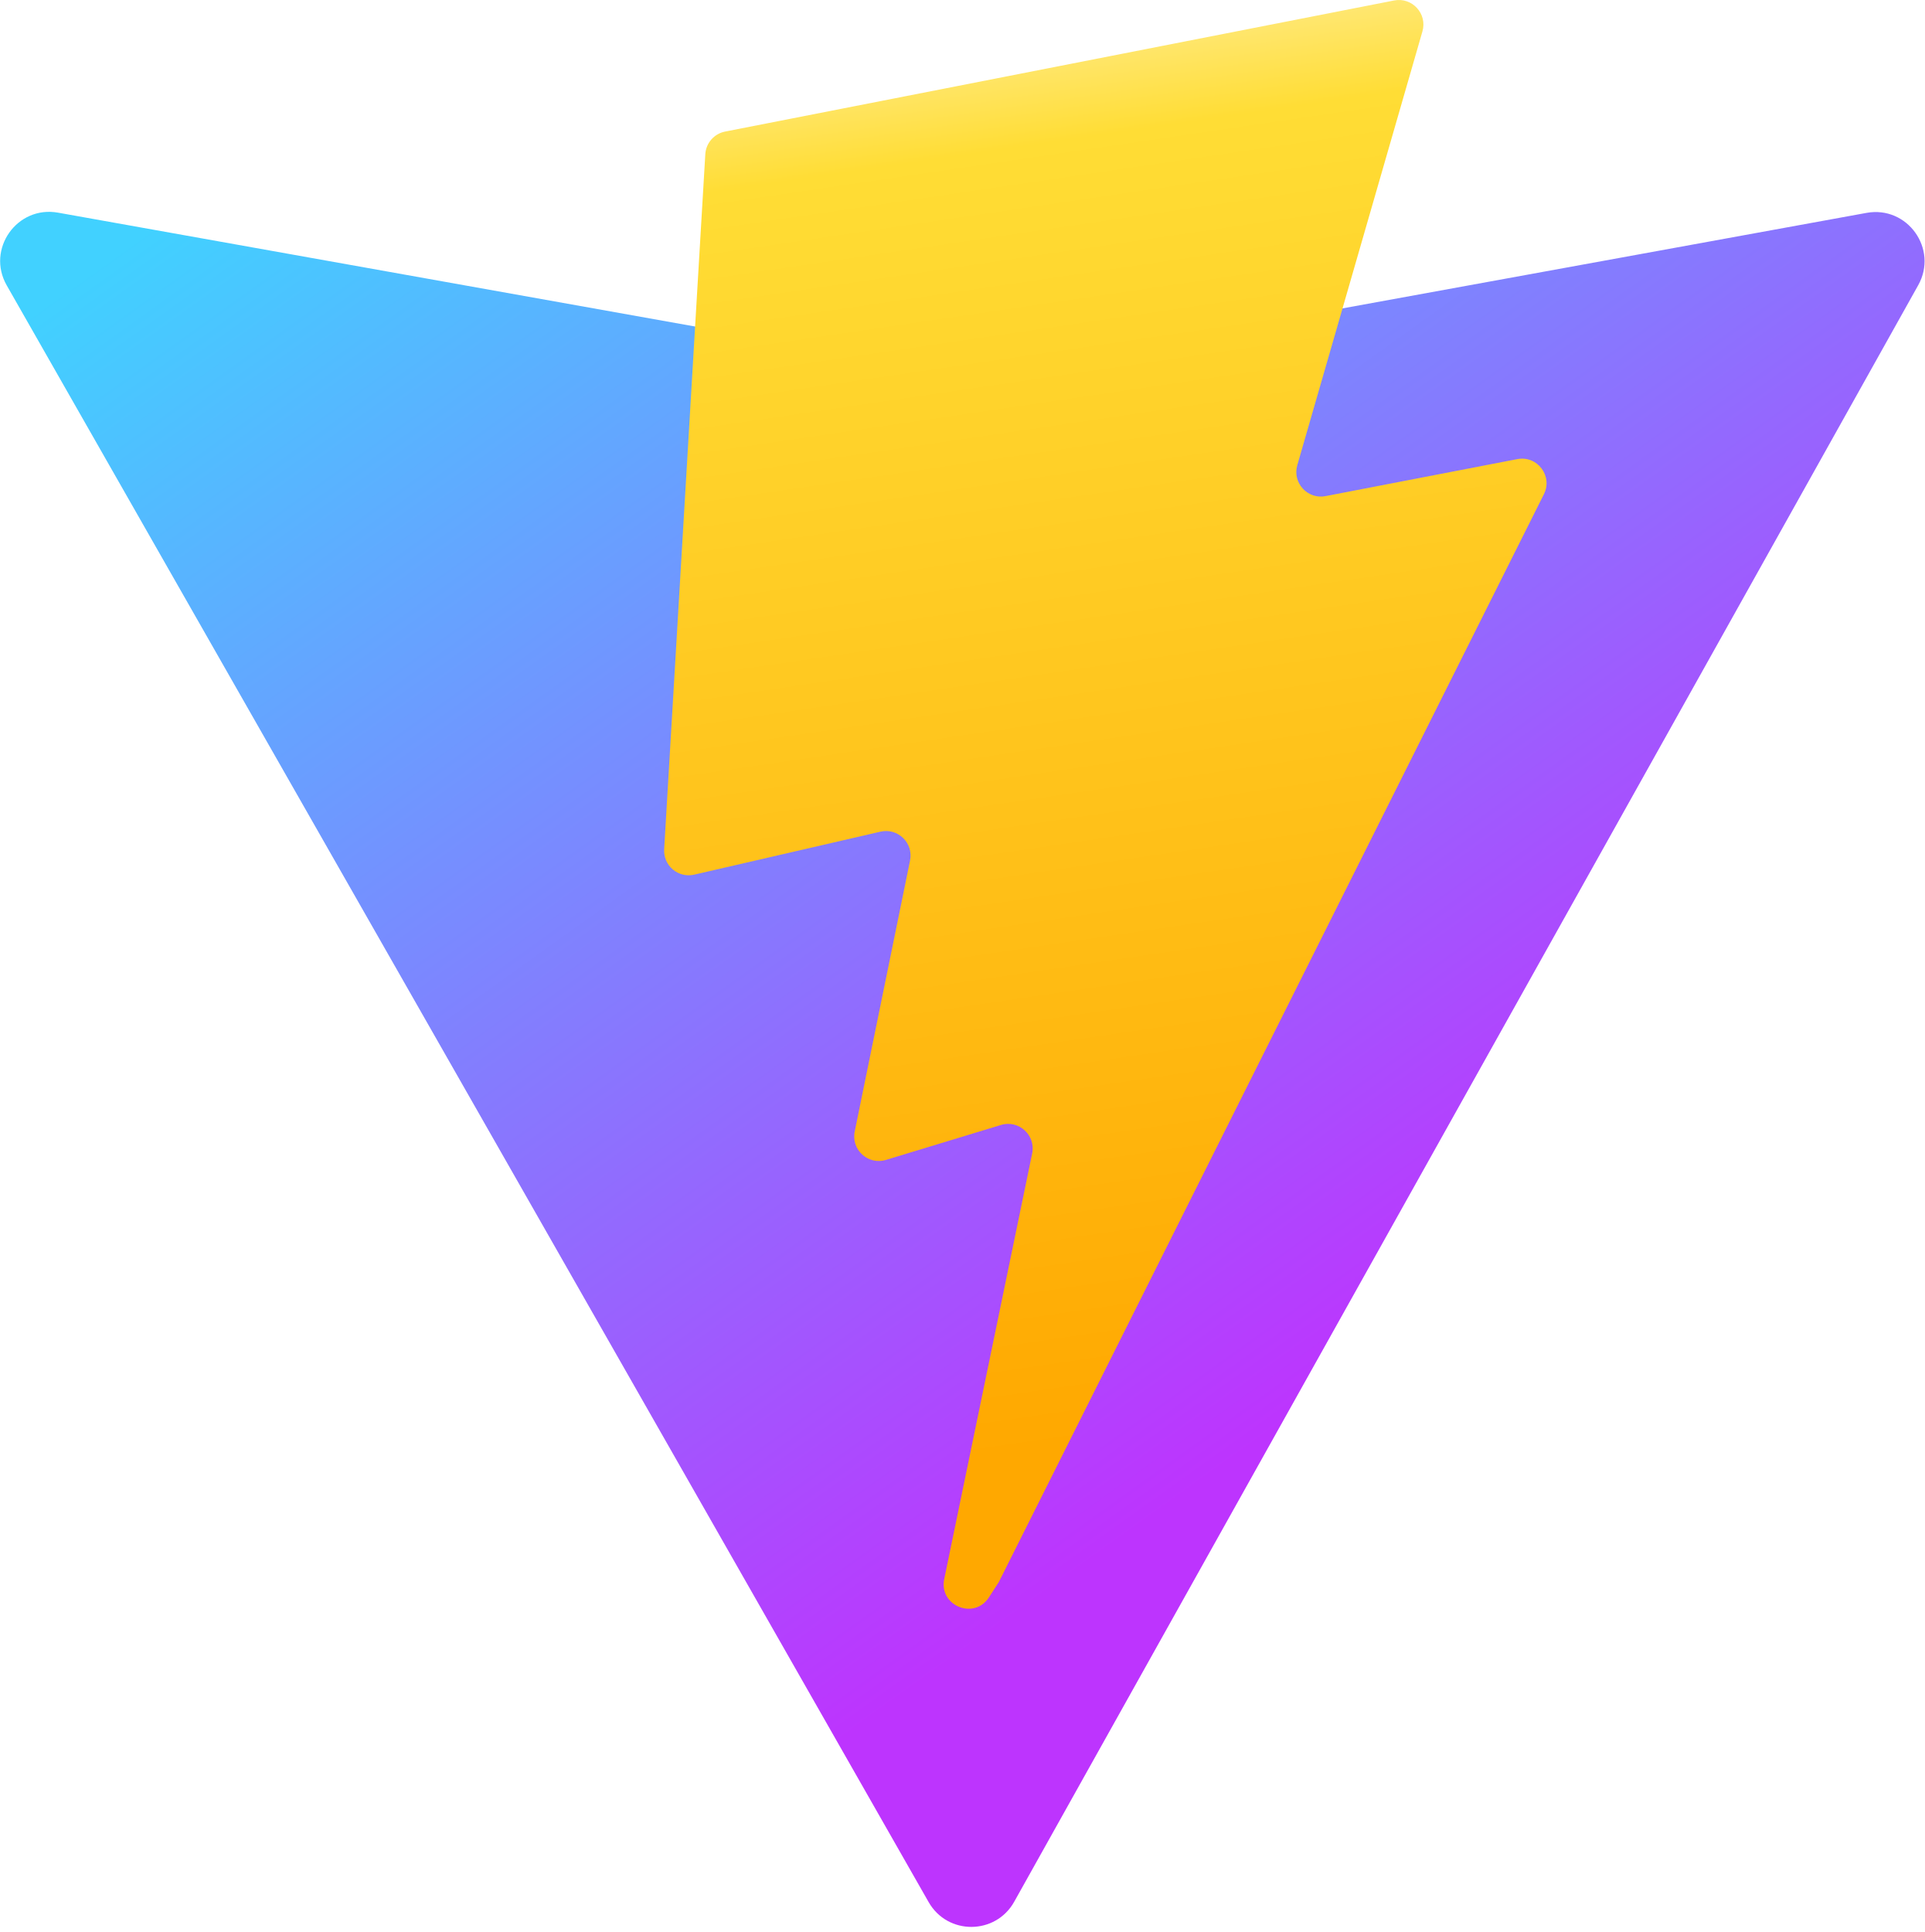
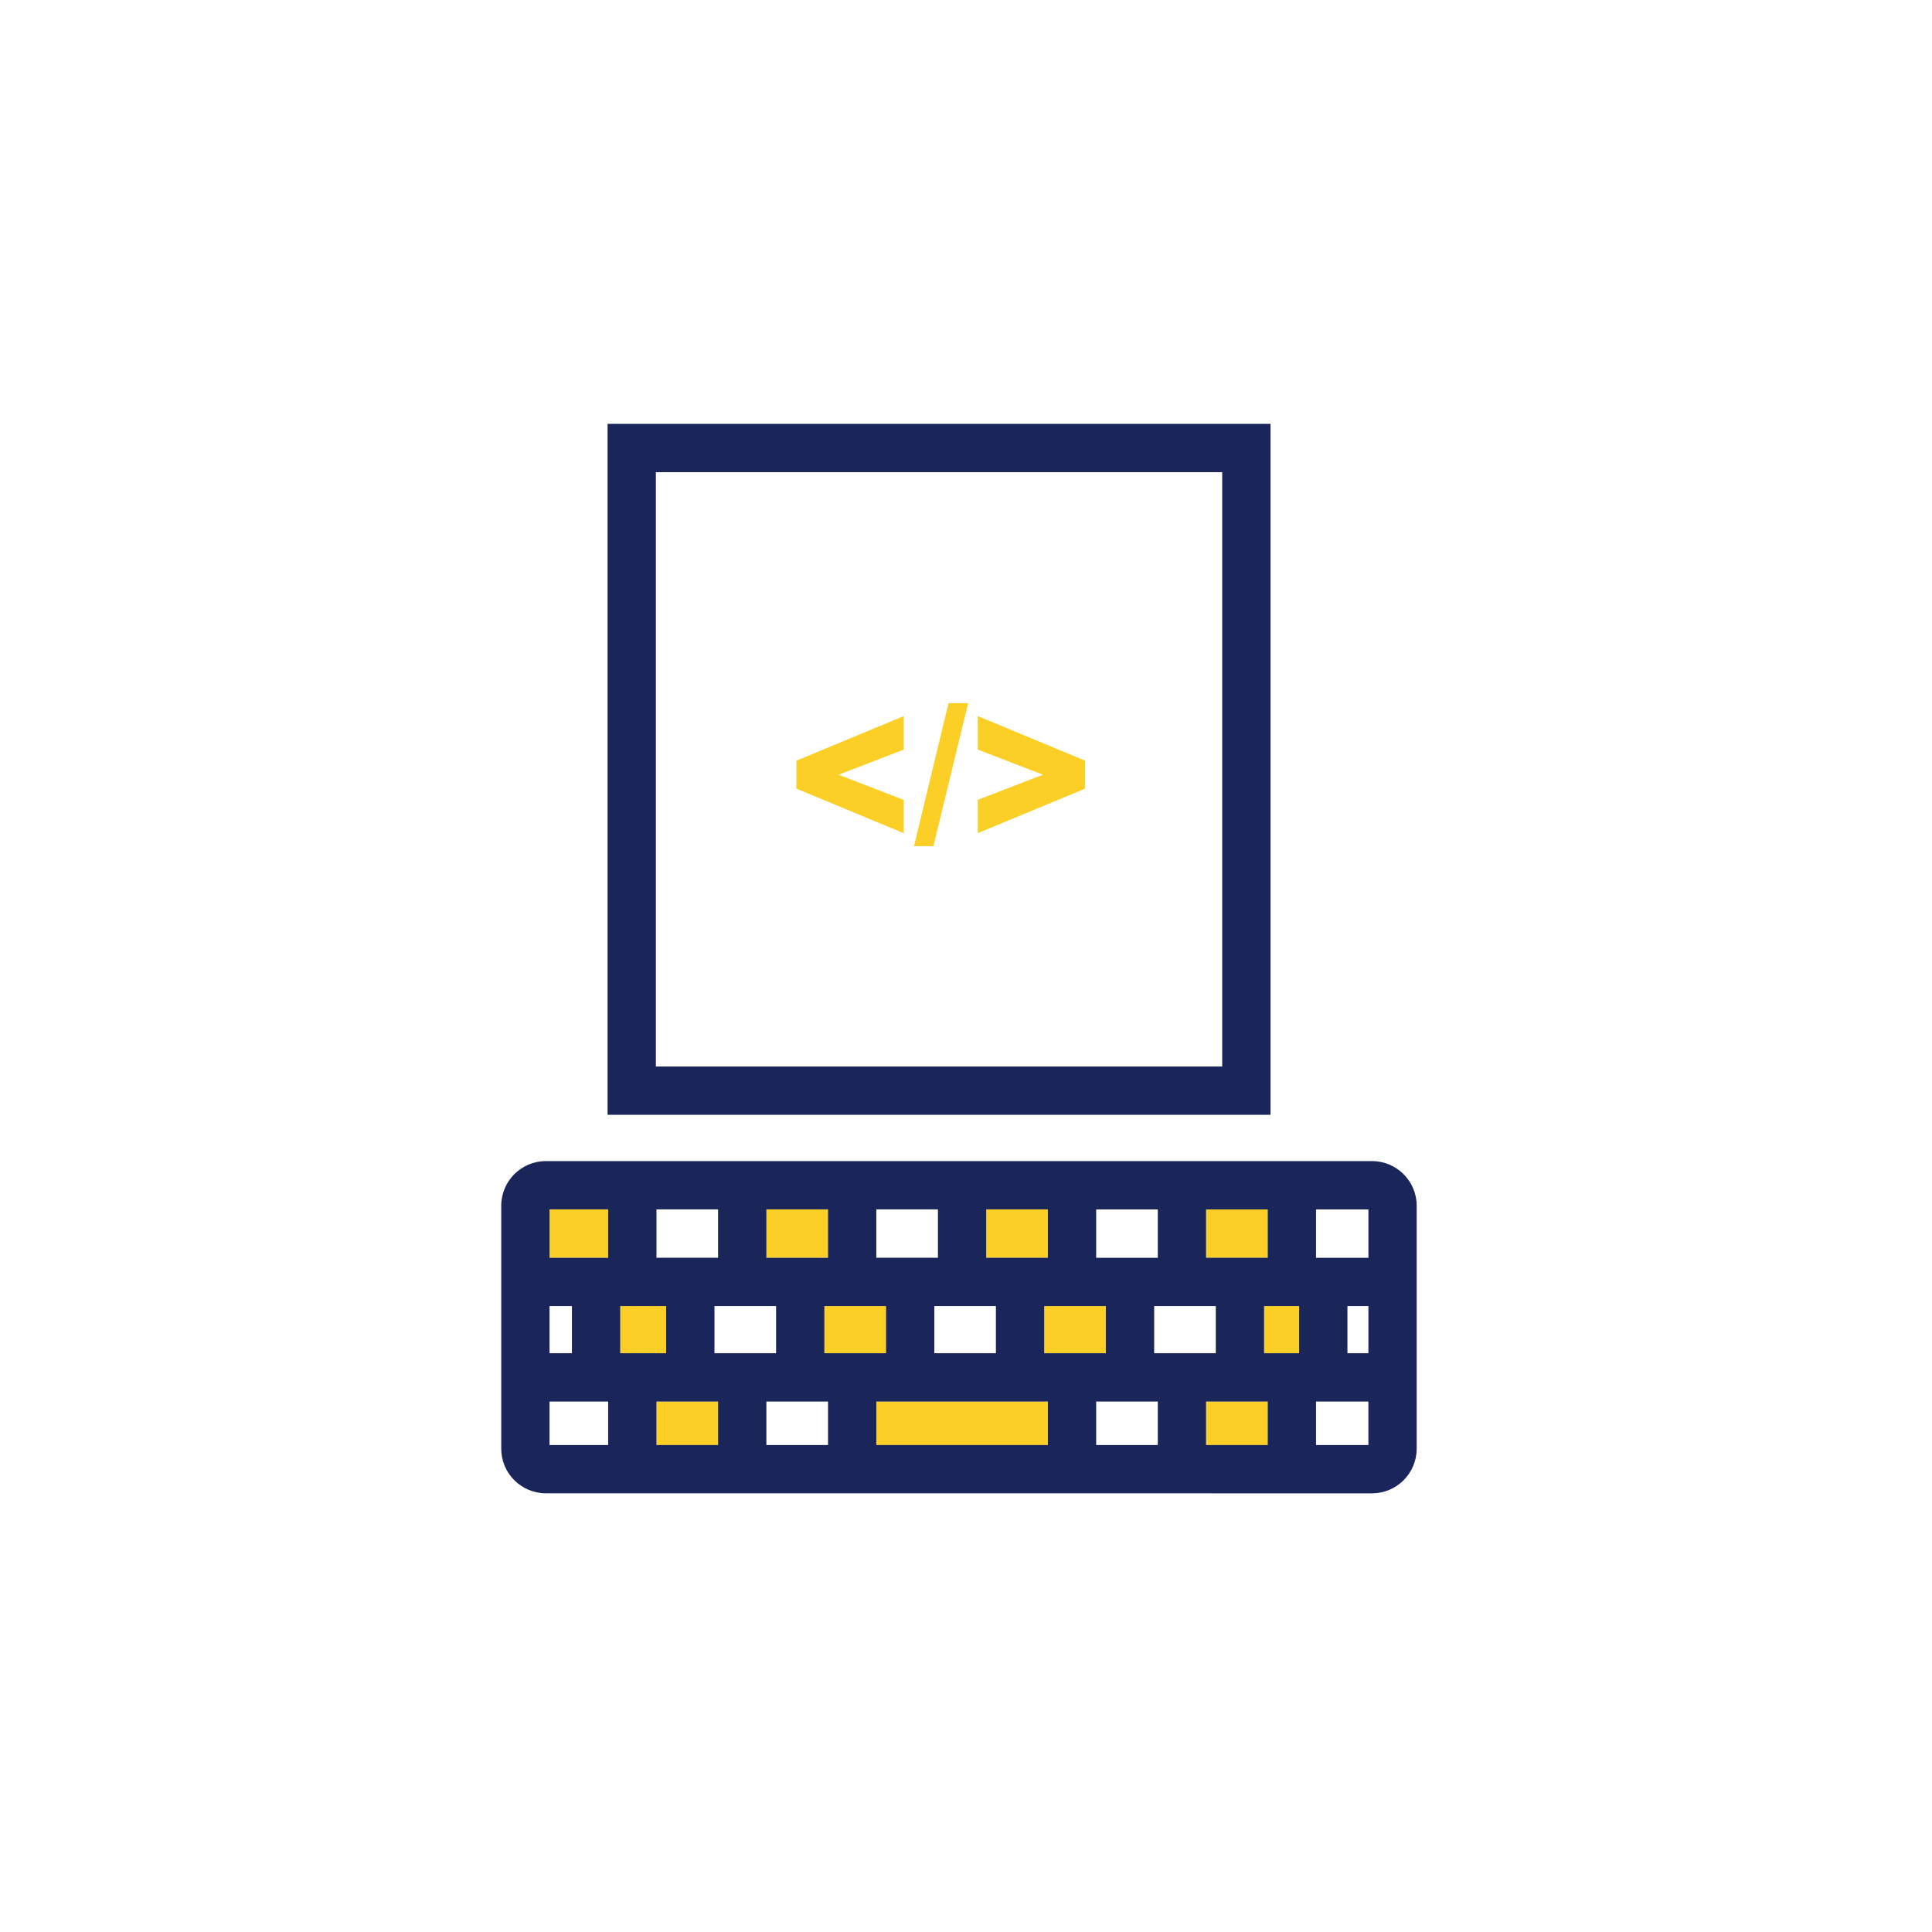
- <svg xmlns="http://www.w3.org/2000/svg" aria-hidden="true" role="img" class="iconify iconify--logos" width="31.88" height="32" preserveAspectRatio="xMidYMid meet" viewBox="0 0 256 257">
-   <defs>
-     <linearGradient id="IconifyId1813088fe1fbc01fb466" x1="-.828%" x2="57.636%" y1="7.652%" y2="78.411%">
-       <stop offset="0%" stop-color="#41D1FF" />
-       <stop offset="100%" stop-color="#BD34FE" />
-     </linearGradient>
-     <linearGradient id="IconifyId1813088fe1fbc01fb467" x1="43.376%" x2="50.316%" y1="2.242%" y2="89.03%">
-       <stop offset="0%" stop-color="#FFEA83" />
-       <stop offset="8.333%" stop-color="#FFDD35" />
-       <stop offset="100%" stop-color="#FFA800" />
-     </linearGradient>
-   </defs>
-   <path fill="url(#IconifyId1813088fe1fbc01fb466)" d="M255.153 37.938L134.897 252.976c-2.483 4.44-8.862 4.466-11.382.048L.875 37.958c-2.746-4.814 1.371-10.646 6.827-9.67l120.385 21.517a6.537 6.537 0 0 0 2.322-.004l117.867-21.483c5.438-.991 9.574 4.796 6.877 9.62Z" />
-   <path fill="url(#IconifyId1813088fe1fbc01fb467)" d="M185.432.063L96.44 17.501a3.268 3.268 0 0 0-2.634 3.014l-5.474 92.456a3.268 3.268 0 0 0 3.997 3.378l24.777-5.718c2.318-.535 4.413 1.507 3.936 3.838l-7.361 36.047c-.495 2.426 1.782 4.5 4.151 3.78l15.304-4.649c2.372-.72 4.652 1.36 4.15 3.788l-11.698 56.621c-.732 3.542 3.979 5.473 5.943 2.437l1.313-2.028l72.516-144.72c1.215-2.423-.88-5.186-3.54-4.672l-25.505 4.922c-2.396.462-4.435-1.77-3.759-4.114l16.646-57.705c.677-2.35-1.37-4.583-3.769-4.113Z" />
+ <svg xmlns="http://www.w3.org/2000/svg" viewBox="0 0 120 120" xml:space="preserve">
+   <path fill="#FBCF26" d="M37.774 75.117h-3.64v3.006h3.64v-3.006zm13.656.001h-3.828v3.006h3.828v-3.006zm13.655 0h-3.828v3.005h3.828v-3.005zm13.655.001h-3.828v3.005h3.828v-3.005zm-37.364 6.005h-2.852v2.927h2.852v-2.927zm13.656 0h-3.828v2.927h3.828v-2.927zm9.827 2.927h3.827v-2.927h-3.827v2.927zm13.656-2.927v2.927h2.176v-2.927h-2.176zm-3.603 8.629h3.828v-2.701h-3.828v2.701zm-20.482 0h10.655v-2.701H54.43v2.701zm-13.655 0h3.826v-2.701h-3.826v2.701z" />
+   <path fill="#1A2559" d="M85.218 72.118h-51.31a2.774 2.774 0 0 0-2.775 2.775v15.086a2.773 2.773 0 0 0 2.775 2.773l51.31.002a2.776 2.776 0 0 0 2.775-2.775V74.893a2.774 2.774 0 0 0-2.775-2.775zm-10.306 3.001h3.828v3.004h-3.828v-3.004zm.603 6.005v2.927h-3.828v-2.927h3.828zm-7.43-6.005h3.828v3.005h-3.828v-3.005zm.601 6.005v2.927h-3.827v-2.927h3.827zm-7.429-6.006h3.828v3.005h-3.828v-3.005zm.601 6.006v2.927h-3.826v-2.927h3.826zm-7.428-6.006h3.827v3.005H54.43v-3.005zm.602 6.006v2.927h-3.828v-2.927h3.828zm-7.43-6.006h3.828v3.006h-3.828v-3.006zm.602 6.006v2.927h-3.827v-2.927h3.827zm-7.429-6.007h3.826v3.006h-3.826v-3.006zm-6.642 6.007h1.391v2.927h-1.391v-2.927zm3.641 8.629h-3.642v-2.701h3.642v2.701zm0-11.629h-3.64v-3.006h3.64v3.006zm.75 3h2.852v2.927h-2.852v-2.927zm6.077 8.629h-3.826v-2.701h3.826v2.701zm6.829 0h-3.828v-2.701h3.828v2.701zm13.655 0H54.43v-2.701h10.655v2.701zm6.828 0h-3.828v-2.701h3.828v2.701zm6.827 0h-3.828v-2.701h3.828v2.701zm1.951-5.702h-2.176v-2.927h2.176v2.927zm4.302 5.702h-3.252v-2.701h3.252v2.701zm.001-5.702h-1.302v-2.927h1.302v2.927zm.001-5.927h-3.254V75.12h3.254v3.004zm-6.082-51.797H37.737v42.916h41.177V26.327zm-3 39.916H40.737V29.327h35.177v36.916z" />
+   <path fill="#FBCF26" d="m56.131 51.749-6.662-2.764v-1.739l6.662-2.768v2.081l-4.049 1.561 4.049 1.561v2.068zM58.915 43.674h1.218l-2.157 8.883H56.77l2.145-8.883zM60.731 49.68l4.049-1.561-4.049-1.561v-2.081l6.662 2.768v1.739l-6.662 2.764V49.68z" />
</svg>
